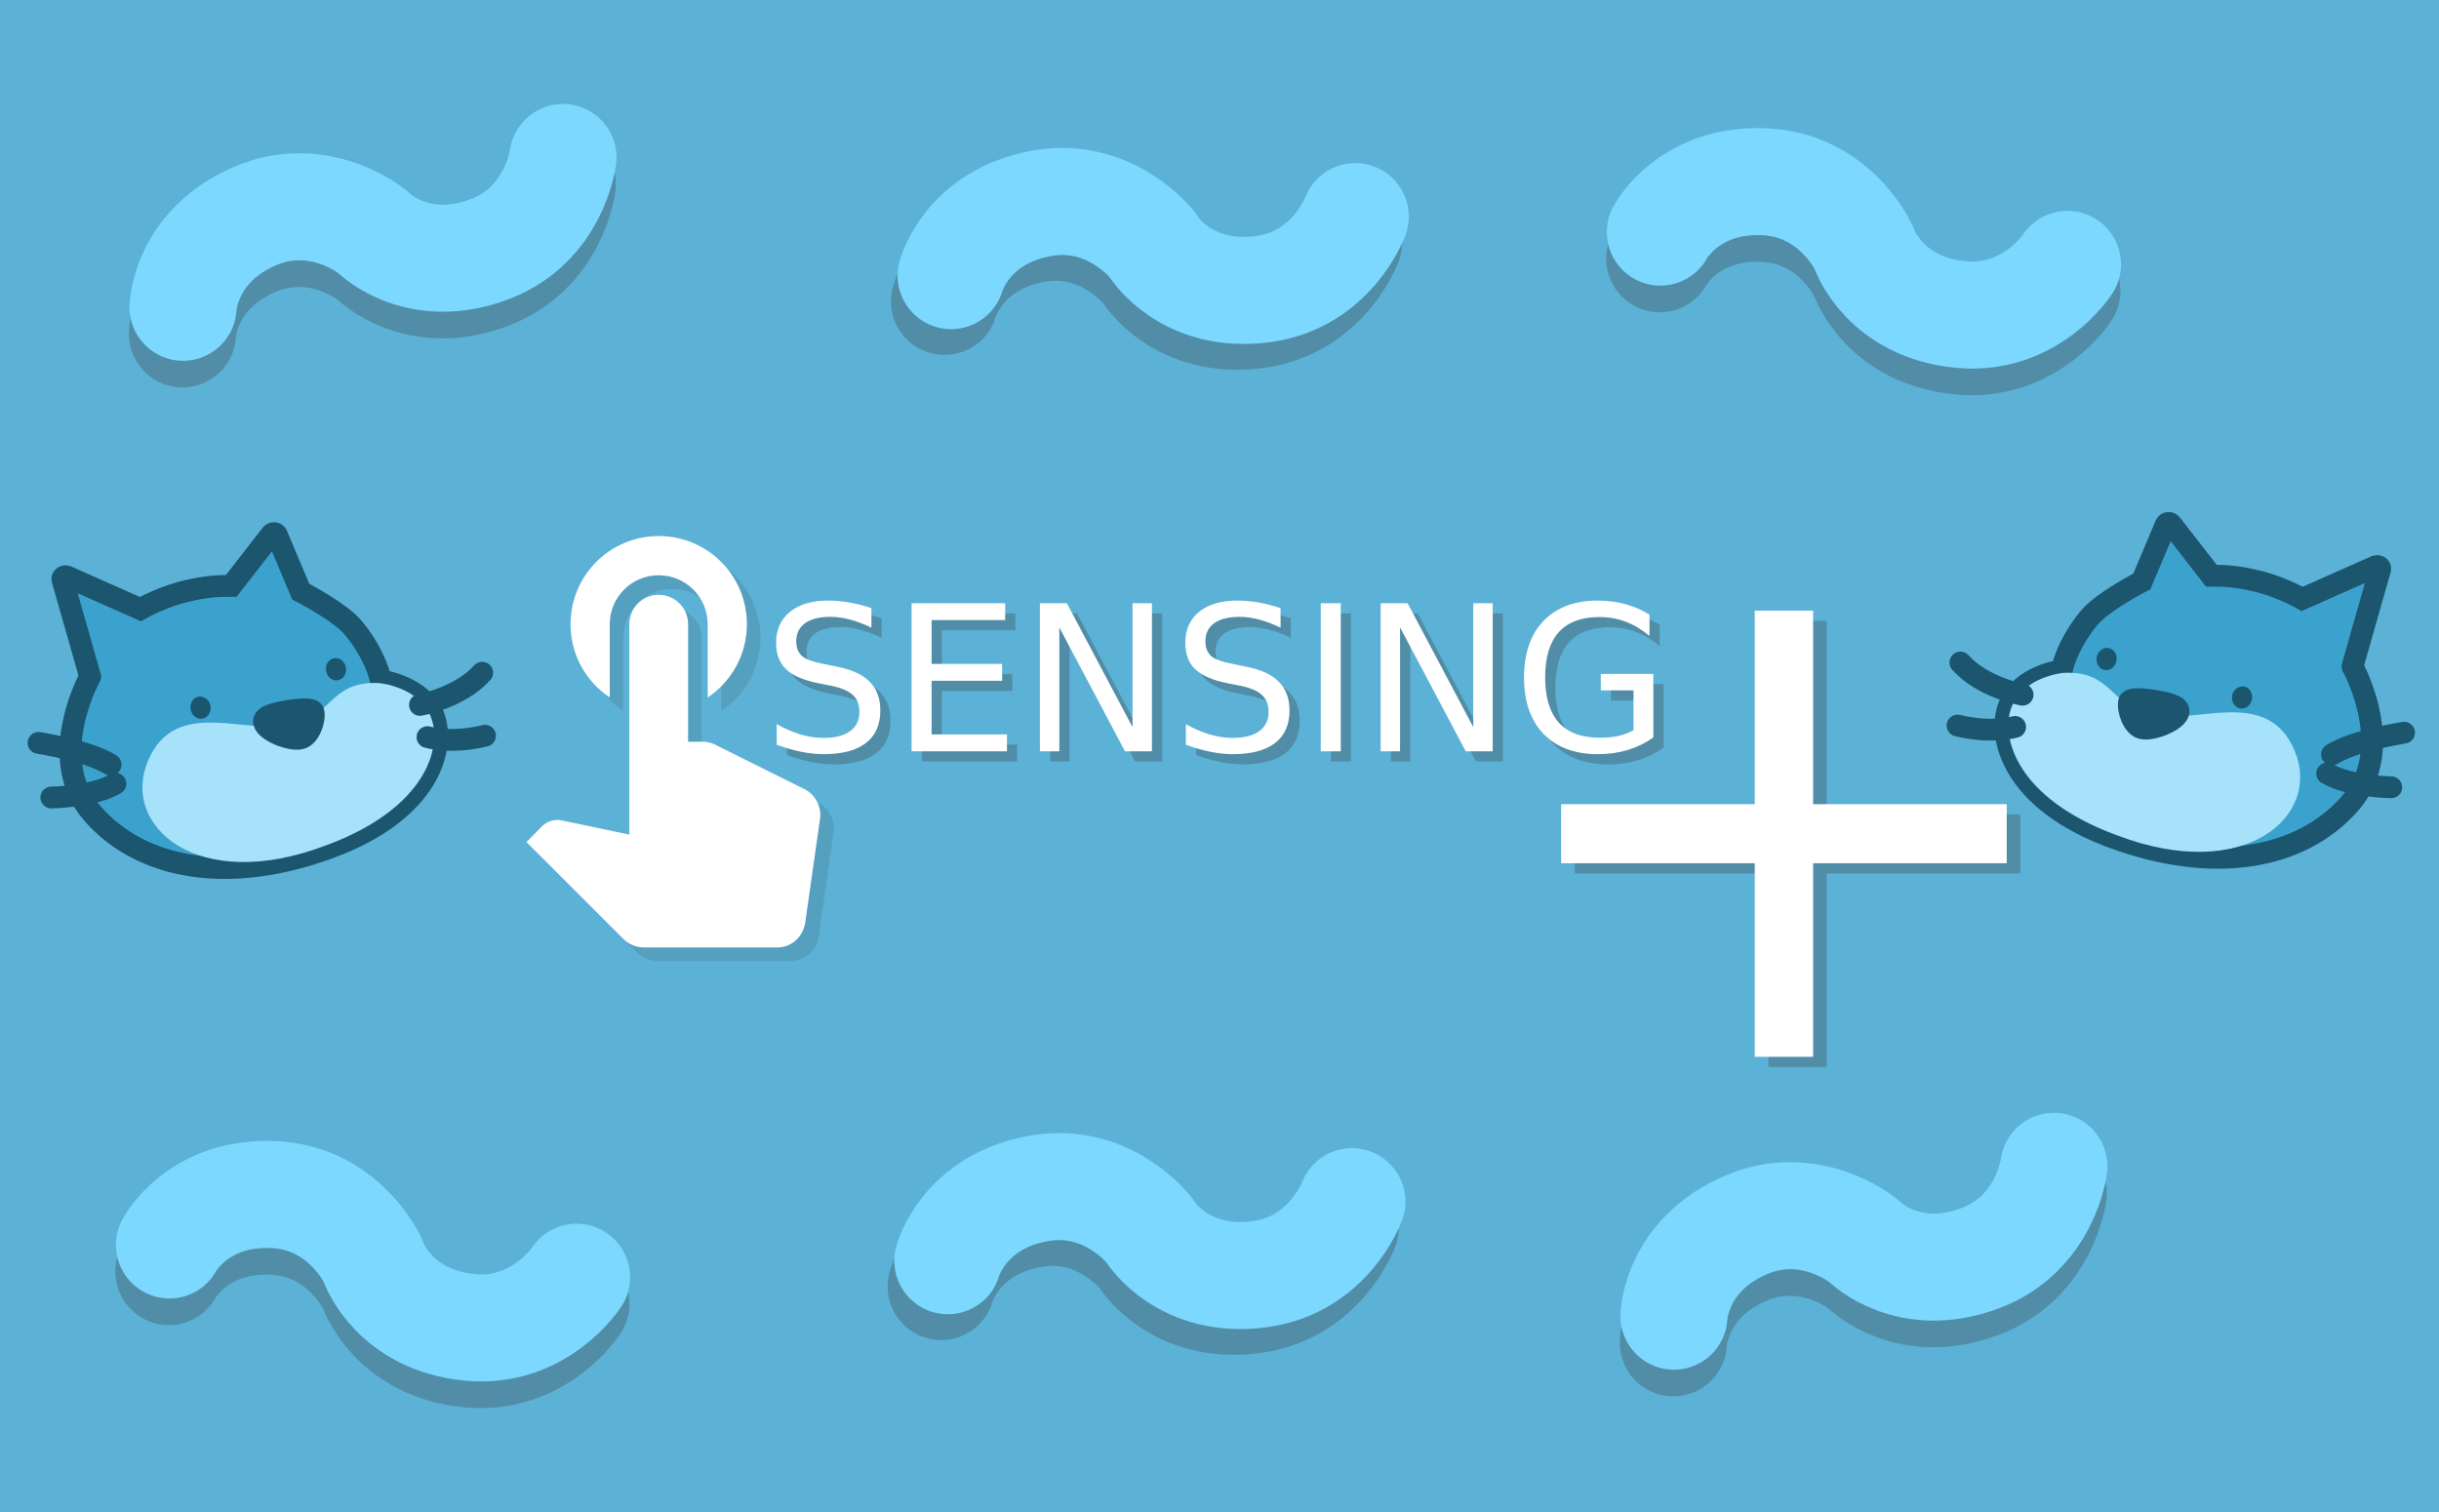
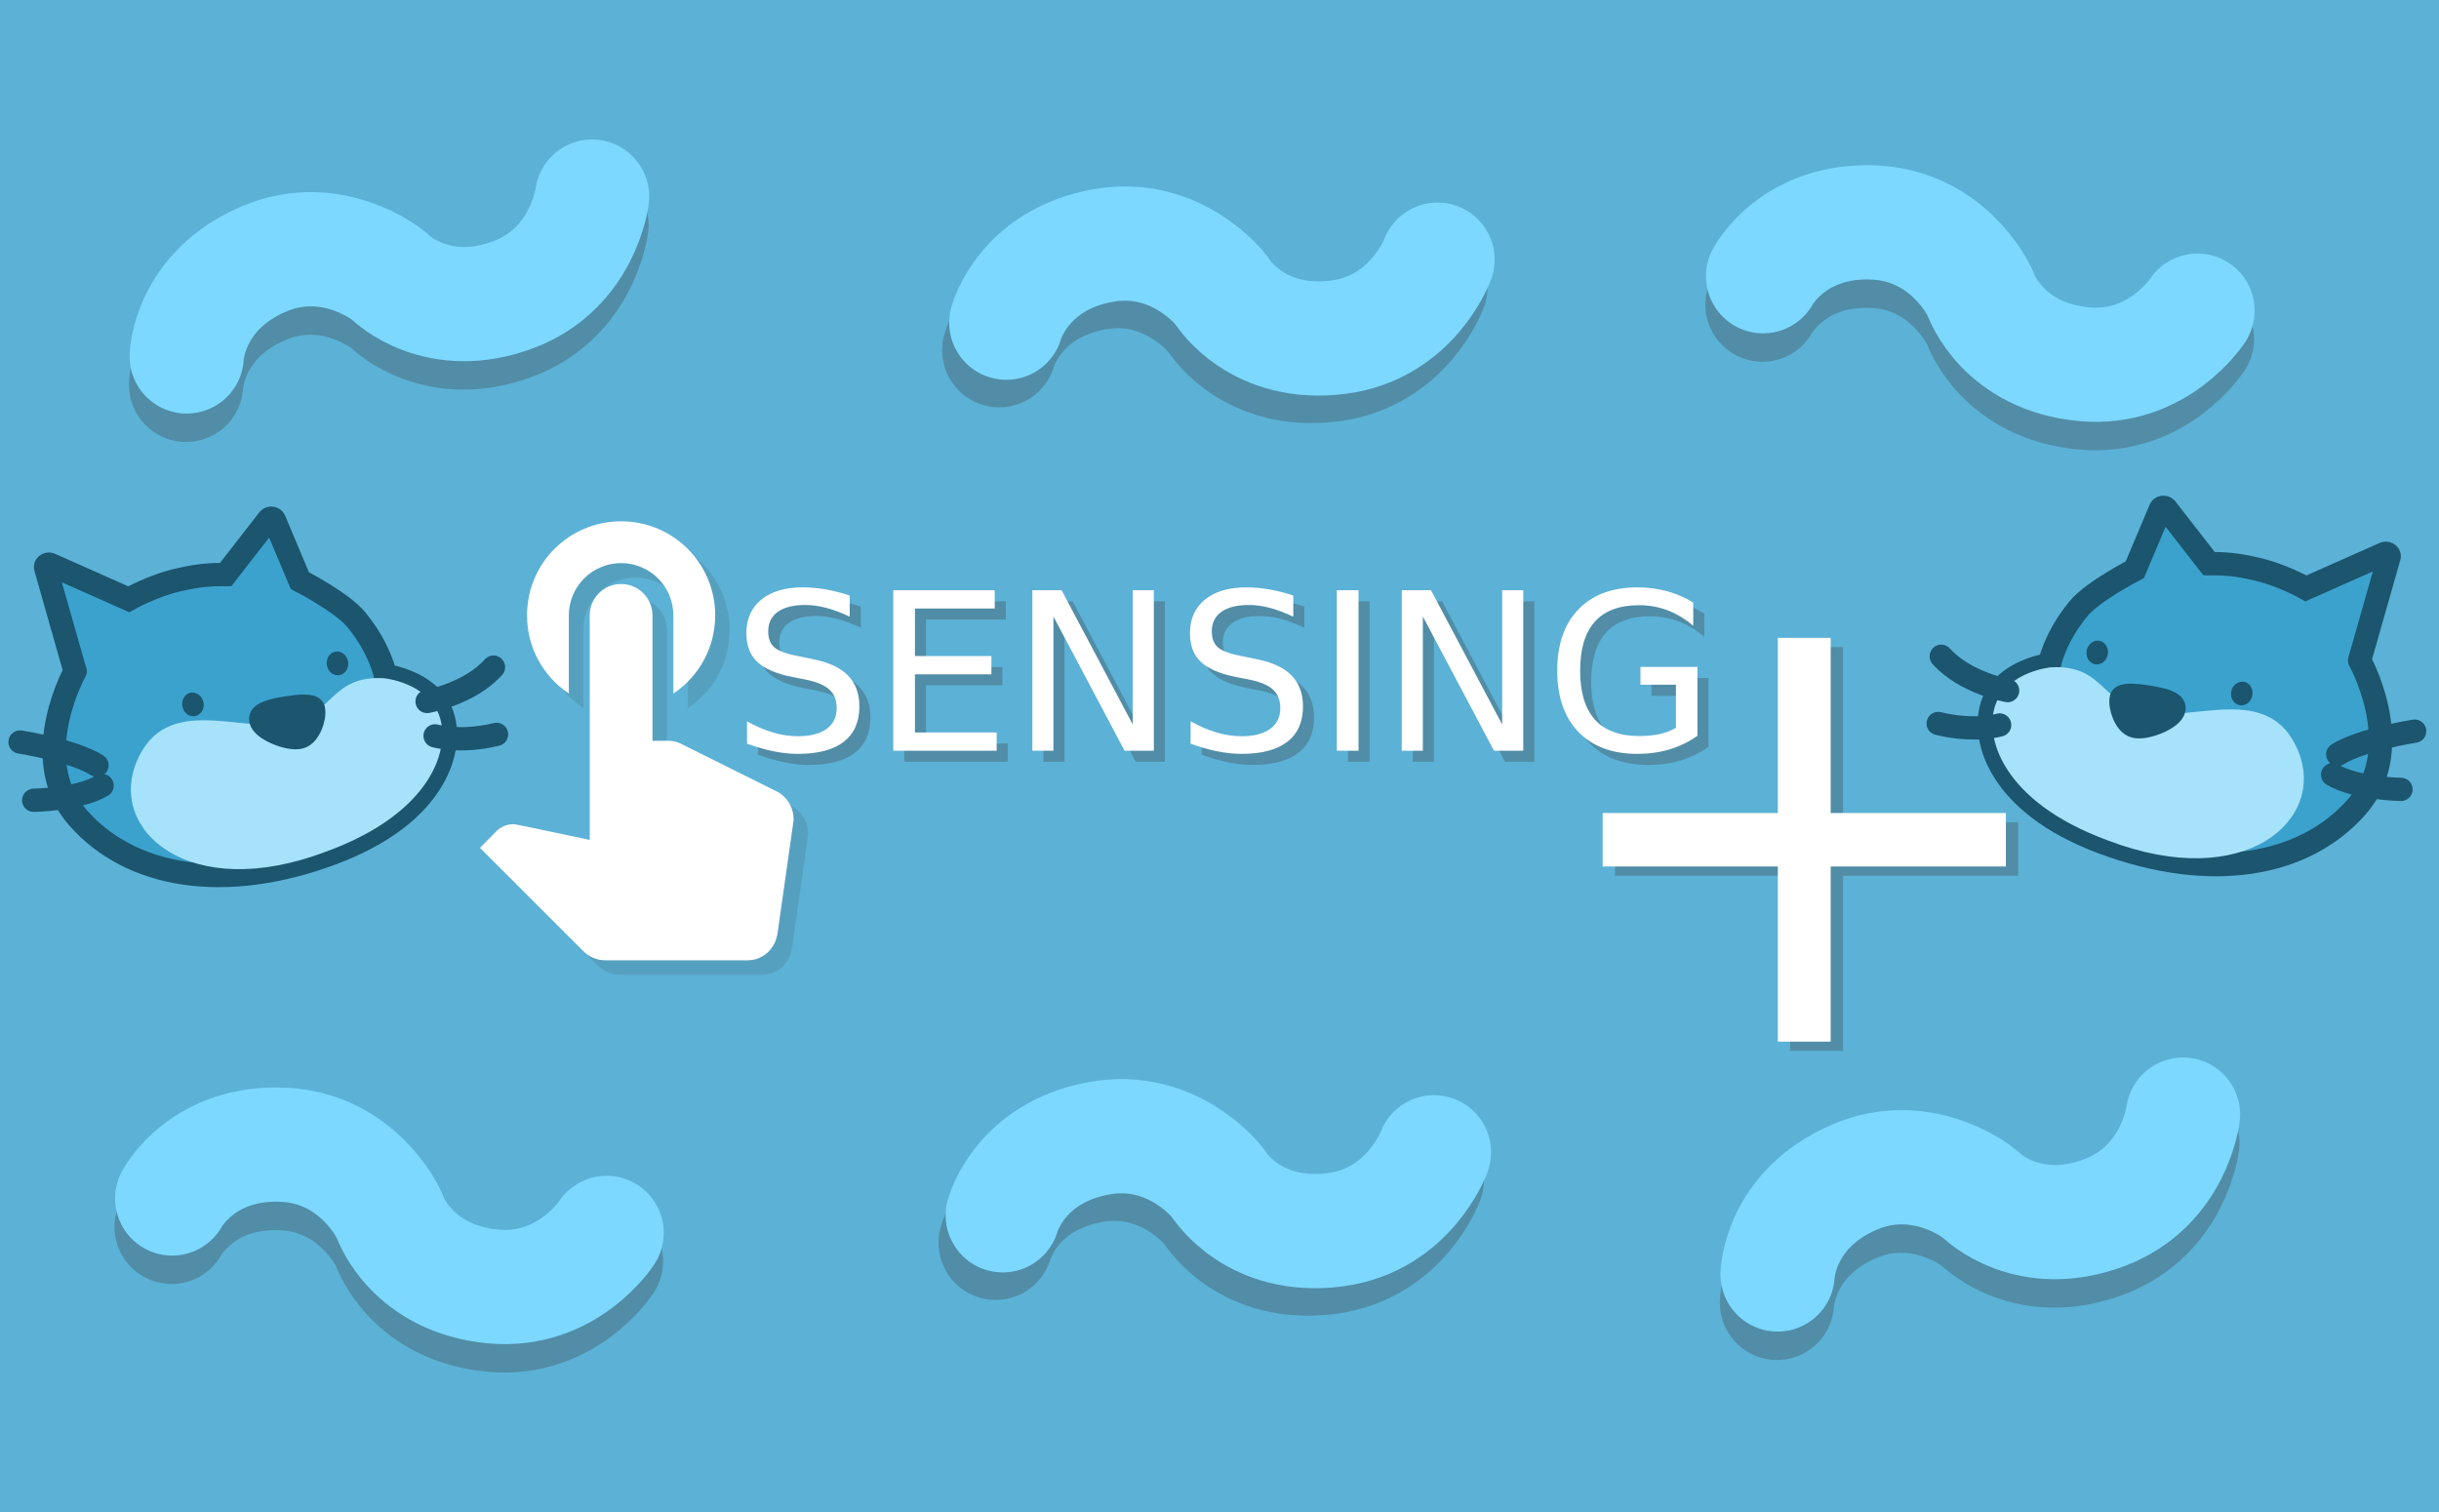
- <svg xmlns="http://www.w3.org/2000/svg" version="1.1" width="600" height="372" viewBox="0,0,600,372">
-   <g transform="translate(-0.00001,0)">
-     <g data-paper-data="{&quot;isPaintingLayer&quot;:true}" stroke-miterlimit="10" stroke-dasharray="" stroke-dashoffset="0" style="mix-blend-mode: normal">
-       <path d="M0,372v-372h600v372z" fill="#5cb1d6" fill-rule="nonzero" stroke="none" stroke-width="1.114" stroke-linecap="butt" stroke-linejoin="miter" />
-       <g fill="none" fill-rule="nonzero" stroke="#518da6" stroke-width="26.336" stroke-linecap="round" stroke-linejoin="miter">
-         <path d="M44.883,82.151c0,0 0.427,-15.042 17.761,-22.458c15.762,-6.744 28.644,3.741 28.644,3.741" />
-         <path d="M138.35,45.293c0,0 -2.002,16.488 -18.032,22.568c-17.628,6.686 -28.372,-3.85 -28.372,-3.85" data-paper-data="{&quot;index&quot;:null}" />
-       </g>
-       <g fill="none" fill-rule="nonzero" stroke="#518da6" stroke-width="26.336" stroke-linecap="round" stroke-linejoin="miter">
-         <path d="M408.305,63.654c0,0 6.991,-13.326 25.82,-12.375c17.122,0.864 24.09,15.941 24.09,15.941" />
-         <path d="M508.463,71.593c0,0 -9.041,13.933 -26.112,12.354c-18.773,-1.736 -23.798,-15.92 -23.798,-15.92" data-paper-data="{&quot;index&quot;:null}" />
-       </g>
-       <g fill="none" fill-rule="nonzero" stroke="#518da6" stroke-width="26.336" stroke-linecap="round" stroke-linejoin="miter">
-         <path d="M41.538,312.844c0,0 6.991,-13.326 25.82,-12.375c17.122,0.864 24.09,15.941 24.09,15.941" />
-         <path d="M141.695,320.784c0,0 -9.041,13.933 -26.112,12.354c-18.773,-1.736 -23.798,-15.92 -23.798,-15.92" data-paper-data="{&quot;index&quot;:null}" />
-       </g>
-       <g fill="none" fill-rule="nonzero" stroke="#518da6" stroke-width="26.336" stroke-linecap="round" stroke-linejoin="miter">
-         <path d="M411.65,330.366c0,0 0.427,-15.042 17.761,-22.458c15.762,-6.744 28.644,3.741 28.644,3.741" />
-         <path d="M505.117,293.508c0,0 -2.002,16.488 -18.032,22.568c-17.628,6.686 -28.372,-3.85 -28.372,-3.85" data-paper-data="{&quot;index&quot;:null}" />
-       </g>
-       <g fill="none" fill-rule="nonzero" stroke="#7cd8ff" stroke-width="26.336" stroke-linecap="round" stroke-linejoin="miter">
-         <path d="M45.025,75.6c0,0 0.427,-15.042 17.761,-22.458c15.762,-6.744 28.644,3.741 28.644,3.741" />
-         <path d="M138.492,38.743c0,0 -2.002,16.488 -18.032,22.568c-17.628,6.686 -28.372,-3.85 -28.372,-3.85" data-paper-data="{&quot;index&quot;:null}" />
-       </g>
-       <g fill="none" fill-rule="nonzero" stroke="#7cd8ff" stroke-width="26.336" stroke-linecap="round" stroke-linejoin="miter">
-         <path d="M408.447,57.104c0,0 6.991,-13.326 25.82,-12.375c17.122,0.864 24.09,15.941 24.09,15.941" />
-         <path d="M508.605,65.043c0,0 -9.041,13.933 -26.112,12.354c-18.773,-1.736 -23.798,-15.92 -23.798,-15.92" data-paper-data="{&quot;index&quot;:null}" />
-       </g>
-       <g fill="none" fill-rule="nonzero" stroke="#7cd8ff" stroke-width="26.336" stroke-linecap="round" stroke-linejoin="miter">
-         <path d="M41.68,306.294c0,0 6.991,-13.326 25.82,-12.375c17.122,0.864 24.09,15.941 24.09,15.941" />
-         <path d="M141.838,314.233c0,0 -9.041,13.933 -26.112,12.354c-18.773,-1.736 -23.798,-15.92 -23.798,-15.92" data-paper-data="{&quot;index&quot;:null}" />
-       </g>
-       <path d="M143.702,156.923c0,-12.002 9.688,-21.69 21.69,-21.69c12.002,0 21.69,9.688 21.69,21.69c0,7.519 -3.808,14.123 -9.64,18.027v-18.027c0,-6.655 -5.395,-12.05 -12.05,-12.05c-6.655,0 -12.05,5.395 -12.05,12.05v18.027c-5.832,-3.904 -9.64,-10.508 -9.64,-18.027zM205.157,203.918c0,0.289 -0.048,0.627 -0.096,0.964l-3.615,25.401c-0.53,3.519 -3.326,6.17 -6.941,6.17h-32.728c-1.976,0 -3.808,-0.819 -5.109,-2.121l-23.811,-23.811l3.808,-3.856c0.964,-0.964 2.314,-1.591 3.808,-1.591c0.627,0 0.337,-0.048 17.689,3.615v-51.767c0,-4.001 3.229,-7.23 7.23,-7.23c4.001,0 7.23,3.229 7.23,7.23v28.92h3.663c0.916,0 1.783,0.193 2.603,0.53l21.883,10.893c2.555,1.06 4.386,3.663 4.386,6.652z" fill="#56a0bf" fill-rule="nonzero" stroke="none" stroke-width="1" stroke-linecap="butt" stroke-linejoin="miter" />
-       <g fill="none" fill-rule="nonzero" stroke="#7cd8ff" stroke-width="26.336" stroke-linecap="round" stroke-linejoin="miter">
-         <path d="M411.793,323.816c0,0 0.427,-15.042 17.761,-22.458c15.762,-6.744 28.644,3.741 28.644,3.741" />
-         <path d="M505.26,286.958c0,0 -2.002,16.488 -18.032,22.568c-17.628,6.686 -28.372,-3.85 -28.372,-3.85" data-paper-data="{&quot;index&quot;:null}" />
-       </g>
-       <path d="M140.355,153.577c0,-12.002 9.688,-21.69 21.69,-21.69c12.002,0 21.69,9.688 21.69,21.69c0,7.519 -3.808,14.123 -9.64,18.027v-18.027c0,-6.655 -5.395,-12.05 -12.05,-12.05c-6.655,0 -12.05,5.395 -12.05,12.05v18.027c-5.832,-3.904 -9.64,-10.508 -9.64,-18.027zM201.81,200.572c0,0.289 -0.048,0.627 -0.096,0.964l-3.615,25.401c-0.53,3.519 -3.326,6.17 -6.941,6.17h-32.728c-1.976,0 -3.808,-0.819 -5.109,-2.121l-23.811,-23.811l3.808,-3.856c0.964,-0.964 2.314,-1.591 3.808,-1.591c0.627,0 0.337,-0.048 17.689,3.615v-51.767c0,-4.001 3.229,-7.23 7.23,-7.23c4.001,0 7.23,3.229 7.23,7.23v28.92h3.663c0.916,0 1.783,0.193 2.603,0.53l21.883,10.893c2.555,1.06 4.386,3.663 4.386,6.652z" fill="#ffffff" fill-rule="nonzero" stroke="none" stroke-width="1" stroke-linecap="butt" stroke-linejoin="miter" />
-       <path d="M216.879,152.124v4.806c-1.87,-0.894 -3.635,-1.561 -5.294,-2c-1.659,-0.439 -3.261,-0.659 -4.806,-0.659c-2.683,0 -4.757,0.52 -6.221,1.561c-1.447,1.041 -2.171,2.521 -2.171,4.44c0,1.61 0.48,2.83 1.439,3.659c0.976,0.813 2.814,1.472 5.513,1.976l2.976,0.61c3.676,0.699 6.383,1.935 8.124,3.708c1.756,1.756 2.635,4.115 2.635,7.075c0,3.529 -1.187,6.205 -3.562,8.026c-2.358,1.822 -5.822,2.732 -10.392,2.732c-1.724,0 -3.562,-0.195 -5.513,-0.585c-1.935,-0.39 -3.944,-0.968 -6.026,-1.732v-5.074c2,1.122 3.96,1.968 5.879,2.537c1.919,0.569 3.806,0.854 5.66,0.854c2.814,0 4.985,-0.553 6.514,-1.659c1.529,-1.106 2.293,-2.683 2.293,-4.733c0,-1.789 -0.553,-3.188 -1.659,-4.196c-1.09,-1.008 -2.887,-1.765 -5.391,-2.269l-3.001,-0.585c-3.676,-0.732 -6.335,-1.878 -7.977,-3.44c-1.643,-1.561 -2.464,-3.732 -2.464,-6.514c0,-3.22 1.13,-5.757 3.391,-7.611c2.277,-1.854 5.408,-2.781 9.392,-2.781c1.708,0 3.448,0.154 5.221,0.464c1.773,0.309 3.586,0.773 5.44,1.391zM226.759,150.929h23.029v4.147h-18.101v10.783h17.345v4.147h-17.345v13.198h18.54v4.147h-23.468zM258.326,150.929h6.636l16.15,30.47v-30.47h4.781v36.422h-6.636l-16.15,-30.47v30.47h-4.781zM317.534,152.124v4.806c-1.87,-0.894 -3.635,-1.561 -5.294,-2c-1.659,-0.439 -3.261,-0.659 -4.806,-0.659c-2.683,0 -4.757,0.52 -6.221,1.561c-1.447,1.041 -2.171,2.521 -2.171,4.44c0,1.61 0.48,2.83 1.439,3.659c0.976,0.813 2.814,1.472 5.513,1.976l2.976,0.61c3.676,0.699 6.383,1.935 8.124,3.708c1.756,1.756 2.635,4.115 2.635,7.075c0,3.529 -1.187,6.205 -3.562,8.026c-2.358,1.822 -5.822,2.732 -10.392,2.732c-1.724,0 -3.562,-0.195 -5.513,-0.585c-1.935,-0.39 -3.944,-0.968 -6.026,-1.732v-5.074c2,1.122 3.96,1.968 5.879,2.537c1.919,0.569 3.806,0.854 5.66,0.854c2.814,0 4.985,-0.553 6.514,-1.659c1.529,-1.106 2.293,-2.683 2.293,-4.733c0,-1.789 -0.553,-3.188 -1.659,-4.196c-1.09,-1.008 -2.887,-1.765 -5.391,-2.269l-3.001,-0.585c-3.676,-0.732 -6.335,-1.878 -7.977,-3.44c-1.643,-1.561 -2.464,-3.732 -2.464,-6.514c0,-3.22 1.13,-5.757 3.391,-7.611c2.277,-1.854 5.408,-2.781 9.392,-2.781c1.708,0 3.448,0.154 5.221,0.464c1.773,0.309 3.586,0.773 5.44,1.391zM327.414,150.929h4.928v36.422h-4.928zM342.149,150.929h6.636l16.15,30.47v-30.47h4.781v36.422h-6.636l-16.15,-30.47v30.47h-4.781zM404.357,182.155v-9.783h-8.05v-4.05h12.93v15.637c-1.903,1.35 -4.001,2.374 -6.294,3.074c-2.293,0.683 -4.741,1.025 -7.343,1.025c-5.692,0 -10.148,-1.659 -13.369,-4.977c-3.204,-3.334 -4.806,-7.969 -4.806,-13.905c0,-5.952 1.602,-10.588 4.806,-13.905c3.22,-3.334 7.676,-5.001 13.369,-5.001c2.374,0 4.627,0.293 6.758,0.878c2.147,0.585 4.123,1.447 5.928,2.586v5.245c-1.822,-1.545 -3.757,-2.708 -5.806,-3.489c-2.049,-0.781 -4.204,-1.171 -6.465,-1.171c-4.456,0 -7.806,1.244 -10.051,3.732c-2.228,2.488 -3.342,6.196 -3.342,11.124c0,4.912 1.114,8.612 3.342,11.1c2.244,2.488 5.595,3.732 10.051,3.732c1.74,0 3.293,-0.146 4.66,-0.439c1.366,-0.309 2.594,-0.781 3.684,-1.415z" fill="#518da6" fill-rule="nonzero" stroke="none" stroke-width="1.281" stroke-linecap="butt" stroke-linejoin="miter" />
-       <path d="M166.584,113.244h115.68v115.68h-115.68z" fill="none" fill-rule="nonzero" stroke="none" stroke-width="1" stroke-linecap="butt" stroke-linejoin="miter" />
-       <path d="M214.369,149.615v4.806c-1.87,-0.894 -3.635,-1.561 -5.294,-2c-1.659,-0.439 -3.261,-0.659 -4.806,-0.659c-2.683,0 -4.757,0.52 -6.221,1.561c-1.447,1.041 -2.171,2.521 -2.171,4.44c0,1.61 0.48,2.83 1.439,3.659c0.976,0.813 2.814,1.472 5.513,1.976l2.976,0.61c3.676,0.699 6.383,1.935 8.124,3.708c1.756,1.756 2.635,4.115 2.635,7.075c0,3.529 -1.187,6.205 -3.562,8.026c-2.358,1.822 -5.822,2.732 -10.392,2.732c-1.724,0 -3.562,-0.195 -5.513,-0.585c-1.935,-0.39 -3.944,-0.968 -6.026,-1.732v-5.074c2,1.122 3.96,1.968 5.879,2.537c1.919,0.569 3.806,0.854 5.66,0.854c2.814,0 4.985,-0.553 6.514,-1.659c1.529,-1.106 2.293,-2.683 2.293,-4.733c0,-1.789 -0.553,-3.188 -1.659,-4.196c-1.09,-1.008 -2.887,-1.765 -5.391,-2.269l-3.001,-0.585c-3.676,-0.732 -6.335,-1.878 -7.977,-3.44c-1.643,-1.561 -2.464,-3.732 -2.464,-6.514c0,-3.22 1.13,-5.757 3.391,-7.611c2.277,-1.854 5.408,-2.781 9.392,-2.781c1.708,0 3.448,0.154 5.221,0.464c1.773,0.309 3.586,0.773 5.44,1.391zM224.249,148.419h23.029v4.147h-18.101v10.783h17.345v4.147h-17.345v13.198h18.54v4.147h-23.468zM255.817,148.419h6.636l16.15,30.47v-30.47h4.781v36.422h-6.636l-16.15,-30.47v30.47h-4.781zM315.024,149.615v4.806c-1.87,-0.894 -3.635,-1.561 -5.294,-2c-1.659,-0.439 -3.261,-0.659 -4.806,-0.659c-2.683,0 -4.757,0.52 -6.221,1.561c-1.447,1.041 -2.171,2.521 -2.171,4.44c0,1.61 0.48,2.83 1.439,3.659c0.976,0.813 2.814,1.472 5.513,1.976l2.976,0.61c3.676,0.699 6.383,1.935 8.124,3.708c1.756,1.756 2.635,4.115 2.635,7.075c0,3.529 -1.187,6.205 -3.562,8.026c-2.358,1.822 -5.822,2.732 -10.392,2.732c-1.724,0 -3.562,-0.195 -5.513,-0.585c-1.935,-0.39 -3.944,-0.968 -6.026,-1.732v-5.074c2,1.122 3.96,1.968 5.879,2.537c1.919,0.569 3.806,0.854 5.66,0.854c2.814,0 4.985,-0.553 6.514,-1.659c1.529,-1.106 2.293,-2.683 2.293,-4.733c0,-1.789 -0.553,-3.188 -1.659,-4.196c-1.09,-1.008 -2.887,-1.765 -5.391,-2.269l-3.001,-0.585c-3.676,-0.732 -6.335,-1.878 -7.977,-3.44c-1.643,-1.561 -2.464,-3.732 -2.464,-6.514c0,-3.22 1.13,-5.757 3.391,-7.611c2.277,-1.854 5.408,-2.781 9.392,-2.781c1.708,0 3.448,0.154 5.221,0.464c1.773,0.309 3.586,0.773 5.44,1.391zM324.904,148.419h4.928v36.422h-4.928zM339.639,148.419h6.636l16.15,30.47v-30.47h4.781v36.422h-6.636l-16.15,-30.47v30.47h-4.781zM401.847,179.645v-9.783h-8.05v-4.05h12.93v15.637c-1.903,1.35 -4.001,2.374 -6.294,3.074c-2.293,0.683 -4.741,1.025 -7.343,1.025c-5.692,0 -10.148,-1.659 -13.369,-4.977c-3.204,-3.334 -4.806,-7.969 -4.806,-13.905c0,-5.952 1.602,-10.588 4.806,-13.905c3.22,-3.334 7.676,-5.001 13.369,-5.001c2.374,0 4.627,0.293 6.758,0.878c2.147,0.585 4.123,1.447 5.928,2.586v5.245c-1.822,-1.545 -3.757,-2.708 -5.806,-3.489c-2.049,-0.781 -4.204,-1.171 -6.465,-1.171c-4.456,0 -7.806,1.244 -10.051,3.732c-2.228,2.488 -3.342,6.196 -3.342,11.124c0,4.912 1.114,8.612 3.342,11.1c2.244,2.488 5.595,3.732 10.051,3.732c1.74,0 3.293,-0.146 4.66,-0.439c1.366,-0.309 2.594,-0.781 3.684,-1.415z" fill="#ffffff" fill-rule="nonzero" stroke="none" stroke-width="1.281" stroke-linecap="butt" stroke-linejoin="miter" />
-       <path d="M449.38,152.739v47.622h47.622v14.535h-47.622v47.622h-14.364v-47.622h-47.623v-14.535h47.623v-47.622z" fill="#518da6" fill-rule="nonzero" stroke="none" stroke-width="4.488" stroke-linecap="butt" stroke-linejoin="miter" />
-       <path d="M446.034,150.229v47.622h47.622v14.535h-47.622v47.622h-14.364v-47.622h-47.622v-14.535h47.622v-47.622z" fill="#ffffff" fill-rule="nonzero" stroke="none" stroke-width="4.488" stroke-linecap="butt" stroke-linejoin="miter" />
-       <g fill="none" fill-rule="nonzero" stroke="#518da6" stroke-width="26.336" stroke-linecap="round" stroke-linejoin="miter">
-         <path d="M232.345,74.158c0,0 3.853,-14.546 22.422,-17.806c16.886,-2.965 27.032,10.186 27.032,10.186" />
-         <path d="M331.761,59.629c0,0 -5.716,15.595 -22.711,17.851c-18.689,2.481 -26.742,-10.23 -26.742,-10.23" data-paper-data="{&quot;index&quot;:null}" />
-       </g>
-       <g fill="none" fill-rule="nonzero" stroke="#7cd8ff" stroke-width="26.336" stroke-linecap="round" stroke-linejoin="miter">
-         <path d="M233.98,67.814c0,0 3.853,-14.546 22.422,-17.806c16.886,-2.965 27.032,10.186 27.032,10.186" />
-         <path d="M333.396,53.285c0,0 -5.716,15.595 -22.711,17.851c-18.689,2.481 -26.742,-10.23 -26.742,-10.23" data-paper-data="{&quot;index&quot;:null}" />
-       </g>
-       <g fill="none" fill-rule="nonzero" stroke="#518da6" stroke-width="26.336" stroke-linecap="round" stroke-linejoin="miter">
-         <path d="M231.528,316.521c0,0 3.853,-14.546 22.422,-17.806c16.886,-2.965 27.032,10.186 27.032,10.186" />
-         <path d="M330.944,301.992c0,0 -5.716,15.595 -22.711,17.851c-18.689,2.481 -26.742,-10.23 -26.742,-10.23" data-paper-data="{&quot;index&quot;:null}" />
-       </g>
-       <g fill="none" fill-rule="nonzero" stroke="#7cd8ff" stroke-width="26.336" stroke-linecap="round" stroke-linejoin="miter">
-         <path d="M233.163,310.177c0,0 3.853,-14.546 22.422,-17.806c16.886,-2.965 27.032,10.186 27.032,10.186" />
-         <path d="M332.579,295.648c0,0 -5.716,15.595 -22.711,17.851c-18.689,2.481 -26.742,-10.23 -26.742,-10.23" data-paper-data="{&quot;index&quot;:null}" />
-       </g>
-       <g fill-rule="evenodd">
-         <path d="M66.81,131.39c0.363,-0.338 1.065,-0.312 1.289,0.209l5.887,13.962c0,0 9.728,4.976 13.035,9.04c5.557,6.767 6.683,12.857 6.683,12.857c0,0 10.107,1.29 12.991,8.769c2.885,7.479 -0.715,23.117 -25.438,32.281c-24.723,9.164 -46.357,5.559 -58.51,-8.364c-12.153,-13.923 0.067,-34.862 -0.572,-33.643l-6.792,-23.853c-0.224,-0.521 0.389,-1.039 0.977,-0.855l18.175,8.068c0,0 5.739,-3.3 12.079,-4.606c3.759,-0.888 7.064,-1.144 10.276,-1.107z" fill="#3ba2ce" stroke="#1b556e" stroke-width="5.365" stroke-linecap="butt" stroke-linejoin="miter" />
-         <path d="M93.384,168.068c0,0 9.769,0.926 12.653,8.405c2.885,7.479 -1.369,22.526 -25.842,31.51c-31.772,12.118 -50.563,-4.912 -43.794,-20.785c6.746,-16.009 24.37,-6.179 35.648,-8.843c9.67,-2.264 9.37,-10.998 21.335,-10.287z" fill="#a7e2fb" stroke="none" stroke-width="1" stroke-linecap="butt" stroke-linejoin="miter" />
-         <path d="M118.62,165.513c-5.548,6.196 -15.306,7.917 -15.306,7.917M119.319,181.013c-8.448,2.066 -14.163,0.343 -14.163,0.343" fill="none" stroke="#1b556e" stroke-width="5.365" stroke-linecap="round" stroke-linejoin="round" />
-         <path d="M70.934,174.912c2.853,-0.462 5.885,-0.675 6.175,0.254c0.444,1.88 -0.977,6.013 -3.129,6.501c-2.401,0.668 -8.656,-1.804 -9.009,-3.977c-0.4,-1.608 3.246,-2.338 5.962,-2.778z" fill="#1b556e" stroke="#1b556e" stroke-width="5.365" stroke-linecap="round" stroke-linejoin="round" />
-         <path d="M9.477,182.778c0,0 12.298,1.911 17.735,5.351M28.39,192.818c-5.467,3.256 -15.761,3.39 -15.761,3.39" fill="none" stroke="#1b556e" stroke-width="5.365" stroke-linecap="round" stroke-linejoin="round" />
-         <path d="M85.099,164.253c0.242,1.494 -0.647,2.893 -2.005,3.113c-1.358,0.22 -2.643,-0.826 -2.885,-2.321c-0.242,-1.494 0.647,-2.893 2.005,-3.113c1.358,-0.22 2.643,0.826 2.885,2.321M51.778,173.694c0.242,1.494 -0.647,2.893 -2.005,3.113c-1.358,0.22 -2.643,-0.826 -2.885,-2.321c-0.242,-1.494 0.647,-2.893 2.005,-3.113c1.38,-0.084 2.643,0.826 2.885,2.321" fill="#1b556e" stroke="none" stroke-width="1" stroke-linecap="butt" stroke-linejoin="miter" />
-       </g>
-       <path d="M5.914,230.203v-115.68h115.68v115.68z" fill="none" fill-rule="nonzero" stroke="none" stroke-width="1" stroke-linecap="butt" stroke-linejoin="miter" />
-       <g data-paper-data="{&quot;index&quot;:null}" fill-rule="evenodd">
-         <path d="M543.993,141.639c3.212,-0.037 6.516,0.219 10.276,1.107c6.34,1.306 12.079,4.606 12.079,4.606l18.175,-8.068c0.587,-0.184 1.201,0.334 0.977,0.855l-6.792,23.853c-0.639,-1.219 11.582,19.72 -0.572,33.643c-12.153,13.923 -33.787,17.527 -58.51,8.364c-24.723,-9.164 -28.323,-24.802 -25.438,-32.281c2.885,-7.479 12.991,-8.769 12.991,-8.769c0,0 1.126,-6.091 6.683,-12.857c3.307,-4.064 13.035,-9.04 13.035,-9.04l5.887,-13.962c0.224,-0.521 0.925,-0.547 1.289,-0.209z" fill="#3ba2ce" stroke="#1b556e" stroke-width="5.365" stroke-linecap="butt" stroke-linejoin="miter" />
-         <path d="M528.832,175.846c11.278,2.664 28.902,-7.166 35.648,8.843c6.768,15.873 -12.022,32.903 -43.794,20.785c-24.473,-8.984 -28.727,-24.031 -25.842,-31.51c2.885,-7.479 12.653,-8.405 12.653,-8.405c11.964,-0.71 11.664,8.024 21.335,10.287z" fill="#a7e2fb" stroke="none" stroke-width="1" stroke-linecap="butt" stroke-linejoin="miter" />
-         <path d="M497.567,170.919c0,0 -9.758,-1.72 -15.306,-7.917M495.725,178.846c0,0 -5.716,1.723 -14.163,-0.343" fill="none" stroke="#1b556e" stroke-width="5.365" stroke-linecap="round" stroke-linejoin="round" />
-         <path d="M535.91,175.18c-0.352,2.173 -6.607,4.645 -9.009,3.977c-2.151,-0.488 -3.573,-4.622 -3.129,-6.501c0.29,-0.929 3.322,-0.716 6.175,-0.254c2.717,0.44 6.362,1.17 5.962,2.778z" fill="#1b556e" stroke="#1b556e" stroke-width="5.365" stroke-linecap="round" stroke-linejoin="round" />
-         <path d="M573.669,185.619c5.437,-3.441 17.735,-5.351 17.735,-5.351M588.252,193.698c0,0 -10.294,-0.134 -15.761,-3.39" fill="none" stroke="#1b556e" stroke-width="5.365" stroke-linecap="round" stroke-linejoin="round" />
-         <path d="M515.782,161.743c0.242,-1.494 1.527,-2.541 2.885,-2.321c1.358,0.22 2.247,1.619 2.005,3.113c-0.242,1.494 -1.527,2.541 -2.885,2.321c-1.358,-0.22 -2.247,-1.619 -2.005,-3.113M549.103,171.184c0.242,-1.494 1.505,-2.405 2.885,-2.321c1.358,0.22 2.247,1.619 2.005,3.113c-0.242,1.494 -1.527,2.541 -2.885,2.321c-1.358,-0.22 -2.247,-1.619 -2.005,-3.113" fill="#1b556e" stroke="none" stroke-width="1" stroke-linecap="butt" stroke-linejoin="miter" />
-       </g>
-     </g>
+ <svg xmlns="http://www.w3.org/2000/svg" width="600" height="372">
+   <path fill="#5cb1d6" d="M0 372V0h600v372Z" style="mix-blend-mode:normal;stroke-width:1.114;stroke-miterlimit:10;stroke-dasharray:none;stroke-dashoffset:0" />
+   <g fill="none" stroke="#518da6" stroke-linecap="round" stroke-width="26.336" style="mix-blend-mode:normal;stroke-miterlimit:10;stroke-dasharray:none;stroke-dashoffset:0">
+     <path stroke-width="28.102" d="M45.775 94.686s.457-16.05 18.952-23.964c16.819-7.196 30.565 3.991 30.565 3.991" />
+     <path stroke-width="28.102" d="M145.51 55.357s-2.137 17.594-19.241 24.08c-18.81 7.135-30.275-4.107-30.275-4.107" data-paper-data="{&quot;index&quot;:null}" />
+   </g>
+   <g fill="none" stroke="#518da6" stroke-linecap="round" stroke-width="26.336" style="mix-blend-mode:normal;stroke-miterlimit:10;stroke-dasharray:none;stroke-dashoffset:0">
+     <path stroke-width="28.102" d="M433.568 74.949s7.46-14.22 27.551-13.205c18.27.922 25.706 17.01 25.706 17.01" />
+     <path stroke-width="28.102" d="M540.442 83.42s-9.647 14.868-27.863 13.183c-20.032-1.852-25.394-16.987-25.394-16.987" data-paper-data="{&quot;index&quot;:null}" />
+   </g>
+   <g fill="none" stroke="#518da6" stroke-linecap="round" stroke-width="26.336" style="mix-blend-mode:normal;stroke-miterlimit:10;stroke-dasharray:none;stroke-dashoffset:0">
+     <path stroke-width="28.102" d="M42.206 301.85s7.459-14.218 27.551-13.204c18.27.922 25.706 17.01 25.706 17.01" />
+     <path stroke-width="28.102" d="M149.08 310.322s-9.647 14.868-27.863 13.183c-20.032-1.852-25.394-16.987-25.394-16.987" data-paper-data="{&quot;index&quot;:null}" />
+   </g>
+   <g fill="none" stroke="#518da6" stroke-linecap="round" stroke-width="26.336" style="mix-blend-mode:normal;stroke-miterlimit:10;stroke-dasharray:none;stroke-dashoffset:0">
+     <path stroke-width="28.102" d="M437.137 320.547s.457-16.05 18.952-23.964c16.82-7.196 30.565 3.991 30.565 3.991" />
+     <path stroke-width="28.102" d="M536.872 281.218s-2.137 17.594-19.241 24.08c-18.81 7.135-30.275-4.107-30.275-4.107" data-paper-data="{&quot;index&quot;:null}" />
+   </g>
+   <g fill="none" stroke="#7cd8ff" stroke-linecap="round" stroke-width="26.336" style="mix-blend-mode:normal;stroke-miterlimit:10;stroke-dasharray:none;stroke-dashoffset:0">
+     <path stroke-width="28.102" d="M45.927 87.697s.456-16.05 18.952-23.964c16.819-7.197 30.565 3.991 30.565 3.991" />
+     <path stroke-width="28.102" d="M145.662 48.367s-2.137 17.594-19.242 24.081c-18.81 7.134-30.275-4.108-30.275-4.108" data-paper-data="{&quot;index&quot;:null}" />
+   </g>
+   <g fill="none" stroke="#7cd8ff" stroke-linecap="round" stroke-width="26.336" style="mix-blend-mode:normal;stroke-miterlimit:10;stroke-dasharray:none;stroke-dashoffset:0">
+     <path stroke-width="28.102" d="M433.72 67.96s7.459-14.22 27.55-13.206c18.271.922 25.707 17.01 25.707 17.01" />
+     <path stroke-width="28.102" d="M540.594 76.431S530.947 91.3 512.73 89.614c-20.032-1.853-25.394-16.988-25.394-16.988" data-paper-data="{&quot;index&quot;:null}" />
+   </g>
+   <g fill="none" stroke="#7cd8ff" stroke-linecap="round" stroke-width="26.336" style="mix-blend-mode:normal;stroke-miterlimit:10;stroke-dasharray:none;stroke-dashoffset:0">
+     <path stroke-width="28.102" d="M42.357 294.861s7.46-14.219 27.552-13.205c18.27.922 25.705 17.01 25.705 17.01" />
+     <path stroke-width="28.102" d="M149.231 303.333s-9.647 14.868-27.862 13.183c-20.032-1.853-25.395-16.988-25.395-16.988" data-paper-data="{&quot;index&quot;:null}" />
+   </g>
+   <path fill="#56a0bf" d="M133.22 154.974c0-12.807 10.338-23.145 23.145-23.145s23.144 10.338 23.144 23.145c0 8.023-4.063 15.07-10.286 19.235v-19.235c0-7.102-5.757-12.858-12.858-12.858-7.101 0-12.858 5.756-12.858 12.858v19.235c-6.223-4.166-10.287-11.212-10.287-19.235Zm65.576 50.146c0 .309-.05.669-.102 1.029l-3.858 27.104c-.566 3.755-3.549 6.584-7.406 6.584h-34.923a7.742 7.742 0 0 1-5.451-2.263l-25.408-25.408 4.063-4.114a5.754 5.754 0 0 1 4.063-1.698c.67 0 .36-.051 18.876 3.858v-55.238a7.705 7.705 0 0 1 7.715-7.715 7.705 7.705 0 0 1 7.715 7.715v30.859h3.909c.977 0 1.903.206 2.777.566l23.35 11.623c2.726 1.132 4.68 3.91 4.68 7.098z" style="mix-blend-mode:normal;stroke-width:1.067;stroke-miterlimit:10;stroke-dasharray:none;stroke-dashoffset:0" />
+   <g fill="none" stroke="#7cd8ff" stroke-linecap="round" stroke-width="26.336" style="mix-blend-mode:normal;stroke-miterlimit:10;stroke-dasharray:none;stroke-dashoffset:0">
+     <path stroke-width="28.102" d="M437.29 313.558s.455-16.05 18.951-23.964c16.819-7.197 30.565 3.991 30.565 3.991" />
+     <path stroke-width="28.102" d="M537.024 274.228s-2.137 17.594-19.242 24.081c-18.81 7.134-30.275-4.108-30.275-4.108" data-paper-data="{&quot;index&quot;:null}" />
+   </g>
+   <path fill="#fff" d="M129.65 151.403c0-12.807 10.338-23.145 23.144-23.145 12.807 0 23.145 10.338 23.145 23.145 0 8.023-4.063 15.07-10.287 19.236v-19.236c0-7.101-5.756-12.858-12.858-12.858-7.101 0-12.858 5.757-12.858 12.858v19.236c-6.223-4.166-10.286-11.213-10.286-19.236zm65.576 50.146c0 .309-.052.669-.103 1.029l-3.857 27.105c-.566 3.754-3.55 6.583-7.407 6.583h-34.922a7.742 7.742 0 0 1-5.452-2.263l-25.407-25.407 4.063-4.115a5.754 5.754 0 0 1 4.063-1.697c.668 0 .36-.052 18.875 3.857v-55.238a7.705 7.705 0 0 1 7.715-7.715 7.704 7.704 0 0 1 7.715 7.715v30.86h3.909c.977 0 1.903.205 2.777.565l23.35 11.624c2.726 1.131 4.68 3.909 4.68 7.097z" style="mix-blend-mode:normal;stroke-width:1.067;stroke-miterlimit:10;stroke-dasharray:none;stroke-dashoffset:0" />
+   <g style="font-size:51.22px;font-family:&quot;Sans Serif&quot;;fill:#518da6;stroke-width:1.281;stroke-miterlimit:10">
+     <path d="M232.873 160.562v4.927q-2.877-1.375-5.428-2.05-2.55-.676-4.927-.676-4.126 0-6.377 1.6-2.226 1.601-2.226 4.553 0 2.476 1.476 3.751 1.5 1.25 5.652 2.026l3.051.625q5.652 1.076 8.328 3.802 2.701 2.7 2.701 7.253 0 5.427-3.651 8.228-3.626 2.801-10.654 2.801-2.651 0-5.653-.6-2.976-.6-6.177-1.776v-5.202q3.076 1.726 6.027 2.601 2.952.875 5.803.875 4.326 0 6.677-1.7 2.351-1.701 2.351-4.852 0-2.751-1.7-4.302-1.676-1.55-5.528-2.326l-3.076-.6q-5.652-1.126-8.178-3.527-2.526-2.4-2.526-6.677 0-4.952 3.476-7.803 3.502-2.851 9.63-2.851 2.625 0 5.351.475t5.578 1.425zm10.129-1.225h23.609v4.251h-18.557v11.055h17.782v4.252h-17.782v13.53h19.007v4.252h-24.06zm32.362 0h6.803l16.557 31.237v-31.237h4.902v37.34h-6.803l-16.557-31.238v31.238h-4.902zm60.7 1.225v4.927q-2.877-1.375-5.428-2.05-2.55-.676-4.927-.676-4.126 0-6.377 1.6-2.226 1.601-2.226 4.553 0 2.476 1.476 3.751 1.5 1.25 5.652 2.026l3.051.625q5.652 1.076 8.328 3.802 2.702 2.7 2.702 7.253 0 5.427-3.652 8.228-3.626 2.801-10.654 2.801-2.651 0-5.652-.6-2.977-.6-6.178-1.776v-5.202q3.076 1.726 6.027 2.601 2.952.875 5.803.875 4.327 0 6.677-1.7 2.351-1.701 2.351-4.852 0-2.751-1.7-4.302-1.676-1.55-5.527-2.326l-3.077-.6q-5.652-1.126-8.178-3.527-2.526-2.4-2.526-6.677 0-4.952 3.476-7.803 3.502-2.851 9.63-2.851 2.625 0 5.351.475t5.578 1.425zm10.129-1.225h5.052v37.34h-5.052zm15.106 0h6.802l16.557 31.237v-31.237h4.902v37.34h-6.803l-16.556-31.238v31.238h-4.902zm63.775 32.013v-10.03h-8.253v-4.151h13.255V193.2q-2.926 2.076-6.453 3.152-3.526 1.05-7.528 1.05-8.753 0-13.705-5.102-4.927-5.127-4.927-14.256 0-9.153 4.927-14.255 4.952-5.127 13.705-5.127 3.652 0 6.928.9 3.302.9 6.078 2.65v5.378q-2.801-2.376-5.953-3.576-3.151-1.2-6.627-1.2-6.853 0-10.304 3.826-3.427 3.826-3.427 11.404 0 7.553 3.427 11.38 3.45 3.826 10.304 3.826 2.676 0 4.777-.45 2.1-.475 3.776-1.45z" aria-label="SENSING" style="font-family:&quot;DejaVu Sans&quot;;-inkscape-font-specification:&quot;DejaVu Sans&quot;" transform="matrix(1.05752 0 0 1.05752 -34.52 -20.56)" />
+   </g>
+   <path fill="none" d="M157.638 108.366h123.437v123.437H157.638z" style="mix-blend-mode:normal;stroke-width:1.067;stroke-miterlimit:10;stroke-dasharray:none;stroke-dashoffset:0" />
+   <g style="font-size:51.22px;font-family:&quot;Sans Serif&quot;;fill:#fff;stroke-width:1.281;stroke-miterlimit:10">
+     <path d="M230.3 157.99v4.926q-2.877-1.375-5.428-2.05-2.55-.676-4.927-.676-4.126 0-6.377 1.6-2.226 1.602-2.226 4.553 0 2.476 1.476 3.751 1.5 1.25 5.652 2.026l3.051.625q5.652 1.076 8.328 3.802 2.701 2.7 2.701 7.253 0 5.427-3.651 8.228-3.626 2.801-10.654 2.801-2.651 0-5.653-.6-2.976-.6-6.177-1.776v-5.202q3.076 1.726 6.027 2.601 2.952.875 5.803.875 4.326 0 6.677-1.7t2.351-4.852q0-2.751-1.7-4.302-1.676-1.55-5.528-2.326l-3.076-.6q-5.652-1.126-8.178-3.526-2.526-2.401-2.526-6.678 0-4.952 3.476-7.803 3.502-2.851 9.63-2.851 2.625 0 5.351.475t5.578 1.425zm10.129-1.226h23.609v4.252h-18.557v11.054h17.782v4.252H245.48v13.53h19.007v4.252h-24.06zm32.362 0h6.803L296.151 188v-31.237h4.902v37.34h-6.803l-16.557-31.238v31.238h-4.902zm60.7 1.225v4.927q-2.877-1.375-5.428-2.05-2.55-.676-4.927-.676-4.126 0-6.377 1.6-2.226 1.602-2.226 4.553 0 2.476 1.476 3.751 1.5 1.25 5.652 2.026l3.051.625q5.652 1.076 8.328 3.802 2.702 2.7 2.702 7.253 0 5.427-3.652 8.228-3.626 2.801-10.654 2.801-2.651 0-5.652-.6-2.977-.6-6.178-1.776v-5.202q3.076 1.726 6.028 2.601 2.95.875 5.802.875 4.327 0 6.677-1.7 2.351-1.7 2.351-4.852 0-2.751-1.7-4.302-1.676-1.55-5.527-2.326l-3.077-.6q-5.652-1.126-8.178-3.526-2.526-2.401-2.526-6.678 0-4.952 3.476-7.803 3.502-2.851 9.63-2.851 2.625 0 5.351.475t5.578 1.425zm10.129-1.225h5.052v37.34h-5.052zm15.106 0h6.802L382.085 188v-31.237h4.902v37.34h-6.803l-16.556-31.238v31.238h-4.902zm63.775 32.013v-10.03h-8.253v-4.151h13.255v16.031q-2.926 2.076-6.453 3.152-3.526 1.05-7.528 1.05-8.753 0-13.705-5.102-4.927-5.127-4.927-14.256 0-9.153 4.927-14.255 4.952-5.127 13.705-5.127 3.652 0 6.928.9 3.302.9 6.078 2.651v5.377q-2.801-2.376-5.953-3.576-3.15-1.2-6.627-1.2-6.853 0-10.304 3.826-3.427 3.826-3.427 11.404 0 7.553 3.427 11.38 3.45 3.826 10.304 3.826 2.676 0 4.777-.45 2.1-.475 3.776-1.45z" aria-label="SENSING" style="font-family:&quot;DejaVu Sans&quot;;-inkscape-font-specification:&quot;DejaVu Sans&quot;" transform="matrix(1.05752 0 0 1.05752 -34.52 -20.56)" />
+   </g>
+   <path d="M453.383 159.203V202.3h43.096v13.153h-43.096v43.095h-12.998v-43.095H397.29v-13.153h43.095v-43.096z" aria-label="+" style="font-size:179.512px;font-family:&quot;Sans Serif&quot;;fill:#518da6;stroke-width:3.961;stroke-miterlimit:10" />
+   <path d="M450.355 156.932v43.096h43.096v13.153h-43.096v43.095h-12.998v-43.095h-43.095v-13.153h43.095v-43.096z" aria-label="+" style="font-size:179.512px;font-family:&quot;Sans Serif&quot;;fill:#fff;stroke-width:3.961;stroke-miterlimit:10" />
+   <g fill="none" stroke="#518da6" stroke-linecap="round" stroke-width="26.336" style="mix-blend-mode:normal;stroke-miterlimit:10;stroke-dasharray:none;stroke-dashoffset:0">
+     <path stroke-width="28.102" d="M245.809 86.158s4.11-15.522 23.925-19c18.018-3.164 28.845 10.868 28.845 10.868" />
+     <path stroke-width="28.102" d="M351.89 70.655s-6.099 16.64-24.233 19.048c-19.943 2.648-28.536-10.916-28.536-10.916" data-paper-data="{&quot;index&quot;:null}" />
+   </g>
+   <g fill="none" stroke="#7cd8ff" stroke-linecap="round" stroke-width="26.336" style="mix-blend-mode:normal;stroke-miterlimit:10;stroke-dasharray:none;stroke-dashoffset:0">
+     <path stroke-width="28.102" d="M247.553 79.388s4.111-15.522 23.926-19c18.018-3.164 28.844 10.868 28.844 10.868" />
+     <path stroke-width="28.102" d="M353.636 63.885s-6.1 16.64-24.235 19.048c-19.942 2.648-28.535-10.916-28.535-10.916" data-paper-data="{&quot;index&quot;:null}" />
+   </g>
+   <g fill="none" stroke="#518da6" stroke-linecap="round" stroke-width="26.336" style="mix-blend-mode:normal;stroke-miterlimit:10;stroke-dasharray:none;stroke-dashoffset:0">
+     <path stroke-width="28.102" d="M244.936 305.774s4.111-15.522 23.926-19c18.018-3.164 28.844 10.868 28.844 10.868" />
+     <path stroke-width="28.102" d="M351.019 290.27s-6.1 16.641-24.235 19.049c-19.942 2.648-28.535-10.916-28.535-10.916" data-paper-data="{&quot;index&quot;:null}" />
+   </g>
+   <g fill="none" stroke="#7cd8ff" stroke-linecap="round" stroke-width="26.336" style="mix-blend-mode:normal;stroke-miterlimit:10;stroke-dasharray:none;stroke-dashoffset:0">
+     <path stroke-width="28.102" d="M246.68 299.004s4.112-15.522 23.927-19c18.018-3.164 28.844 10.868 28.844 10.868" />
+     <path stroke-width="28.102" d="M352.763 283.5s-6.1 16.641-24.234 19.049c-19.943 2.648-28.536-10.916-28.536-10.916" data-paper-data="{&quot;index&quot;:null}" />
+   </g>
+   <g fill-rule="evenodd" style="mix-blend-mode:normal;stroke-miterlimit:10;stroke-dasharray:none;stroke-dashoffset:0">
+     <path fill="#3ba2ce" stroke="#1b556e" stroke-width="5.725" d="M66.113 127.728c.388-.36 1.136-.333 1.375.223l6.282 14.899s10.38 5.31 13.909 9.646c5.93 7.22 7.132 13.72 7.132 13.72s10.784 1.376 13.862 9.356c3.078 7.98-.763 24.668-27.144 34.446-26.381 9.778-49.466 5.932-62.434-8.925-12.969-14.856.072-37.199-.61-35.898l-7.248-25.453c-.239-.556.416-1.108 1.042-.912l19.394 8.609s6.123-3.52 12.889-4.915c4.011-.947 7.537-1.22 10.965-1.181z" />
+     <path fill="#a7e2fb" d="M94.47 166.866s10.424.989 13.502 8.969c3.078 7.98-1.46 24.037-27.575 33.623-33.903 12.93-53.954-5.241-46.732-22.18 7.199-17.082 26.005-6.592 38.04-9.435 10.318-2.415 9.998-11.735 22.765-10.977z" />
+     <path fill="none" stroke="#1b556e" stroke-linecap="round" stroke-linejoin="round" stroke-width="5.725" d="M121.398 164.14c-5.92 6.611-16.333 8.447-16.333 8.447m17.08 8.092c-9.015 2.204-15.114.366-15.114.366" />
+     <path fill="#1b556e" stroke="#1b556e" stroke-linecap="round" stroke-linejoin="round" stroke-width="5.725" d="M70.514 174.169c3.044-.494 6.28-.72 6.589.27.474 2.007-1.043 6.417-3.339 6.938-2.562.713-9.236-1.925-9.612-4.244-.427-1.716 3.463-2.495 6.362-2.964z" />
+     <path fill="none" stroke="#1b556e" stroke-linecap="round" stroke-linejoin="round" stroke-width="5.725" d="M4.936 182.562s13.123 2.04 18.924 5.71m1.257 5.003c-5.834 3.474-16.818 3.618-16.818 3.618" />
+     <path fill="#1b556e" d="M85.629 162.795c.258 1.594-.69 3.086-2.14 3.321-1.449.235-2.82-.881-3.078-2.476-.259-1.594.69-3.087 2.14-3.322 1.449-.234 2.82.882 3.078 2.477m-35.556 10.074c.259 1.595-.69 3.087-2.139 3.322-1.45.235-2.82-.882-3.079-2.476-.258-1.595.69-3.087 2.14-3.322 1.473-.09 2.82.882 3.078 2.476" />
+   </g>
+   <path fill="none" d="M-13.807 233.167V109.73H109.63v123.437z" style="mix-blend-mode:normal;stroke-width:1.067;stroke-miterlimit:10;stroke-dasharray:none;stroke-dashoffset:0" />
+   <g fill-rule="evenodd" data-paper-data="{&quot;index&quot;:null}" style="mix-blend-mode:normal;stroke-miterlimit:10;stroke-dasharray:none;stroke-dashoffset:0">
+     <path fill="#3ba2ce" stroke="#1b556e" stroke-width="5.725" d="M543.421 138.664c3.428-.04 6.954.234 10.965 1.182 6.766 1.393 12.89 4.914 12.89 4.914l19.393-8.609c.627-.196 1.28.357 1.042.913l-7.248 25.452c-.681-1.3 12.359 21.042-.61 35.899-12.968 14.856-36.053 18.702-62.433 8.924-26.381-9.778-30.223-26.465-27.145-34.445 3.078-7.98 13.863-9.357 13.863-9.357s1.201-6.499 7.131-13.72c3.53-4.336 13.91-9.646 13.91-9.646l6.28-14.899c.24-.556.988-.583 1.376-.223z" />
+     <path fill="#a7e2fb" d="M527.244 175.165c12.034 2.842 30.84-7.647 38.039 9.435 7.222 16.938-12.829 35.11-46.731 22.179-26.115-9.586-30.653-25.643-27.575-33.623 3.077-7.98 13.501-8.969 13.501-8.969 12.767-.757 12.447 8.562 22.766 10.978z" />
+     <path fill="none" stroke="#1b556e" stroke-linecap="round" stroke-linejoin="round" stroke-width="5.725" d="M493.883 169.908s-10.413-1.836-16.333-8.447m14.367 16.905s-6.099 1.838-15.113-.366" />
+     <path fill="#1b556e" stroke="#1b556e" stroke-linecap="round" stroke-linejoin="round" stroke-width="5.725" d="M534.796 174.455c-.375 2.319-7.05 4.956-9.612 4.243-2.296-.52-3.813-4.931-3.339-6.937.31-.991 3.545-.764 6.59-.271 2.898.47 6.788 1.249 6.361 2.965z" />
+     <path fill="none" stroke="#1b556e" stroke-linecap="round" stroke-linejoin="round" stroke-width="5.725" d="M575.088 185.594c5.801-3.671 18.924-5.71 18.924-5.71m-3.363 14.33s-10.984-.144-16.818-3.617" />
+     <path fill="#1b556e" d="M513.32 160.116c.258-1.594 1.629-2.711 3.078-2.476 1.45.235 2.398 1.727 2.14 3.321-.259 1.595-1.63 2.712-3.08 2.477-1.449-.235-2.397-1.728-2.139-3.322m35.556 10.075c.258-1.595 1.606-2.567 3.079-2.477 1.449.235 2.397 1.728 2.139 3.322s-1.63 2.711-3.079 2.476c-1.45-.235-2.397-1.727-2.14-3.321" />
  </g>
</svg>
